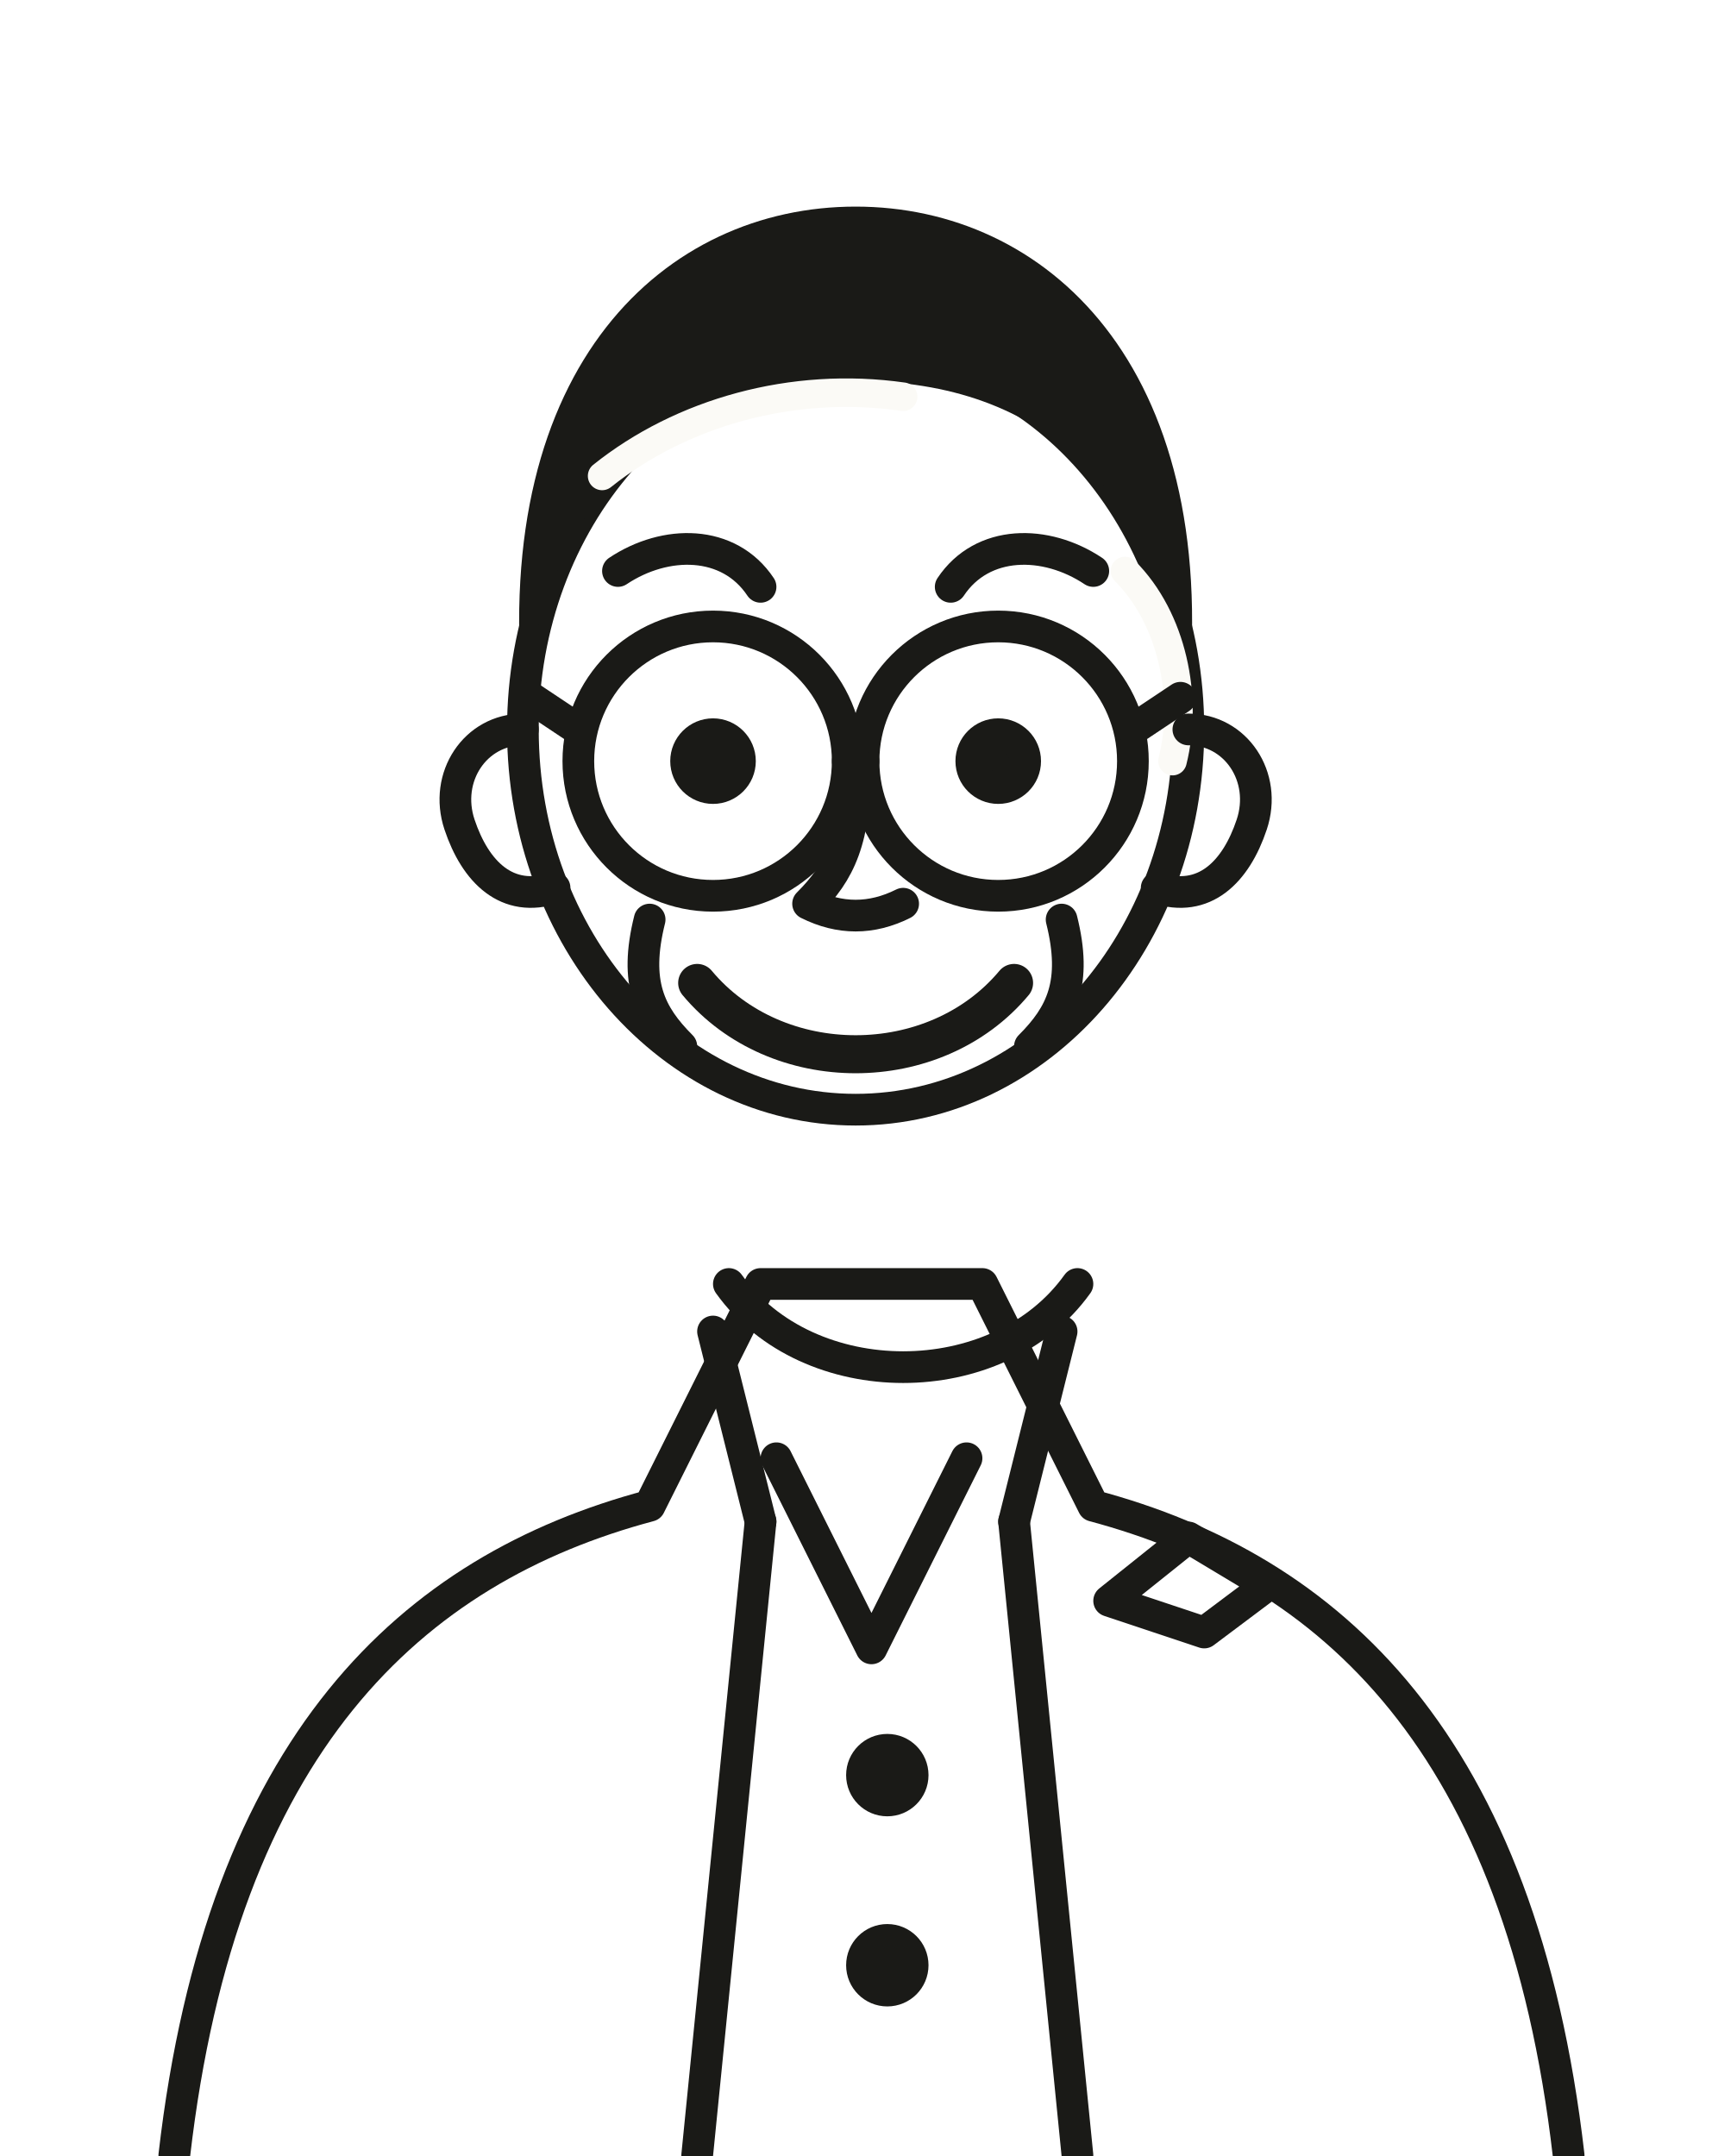
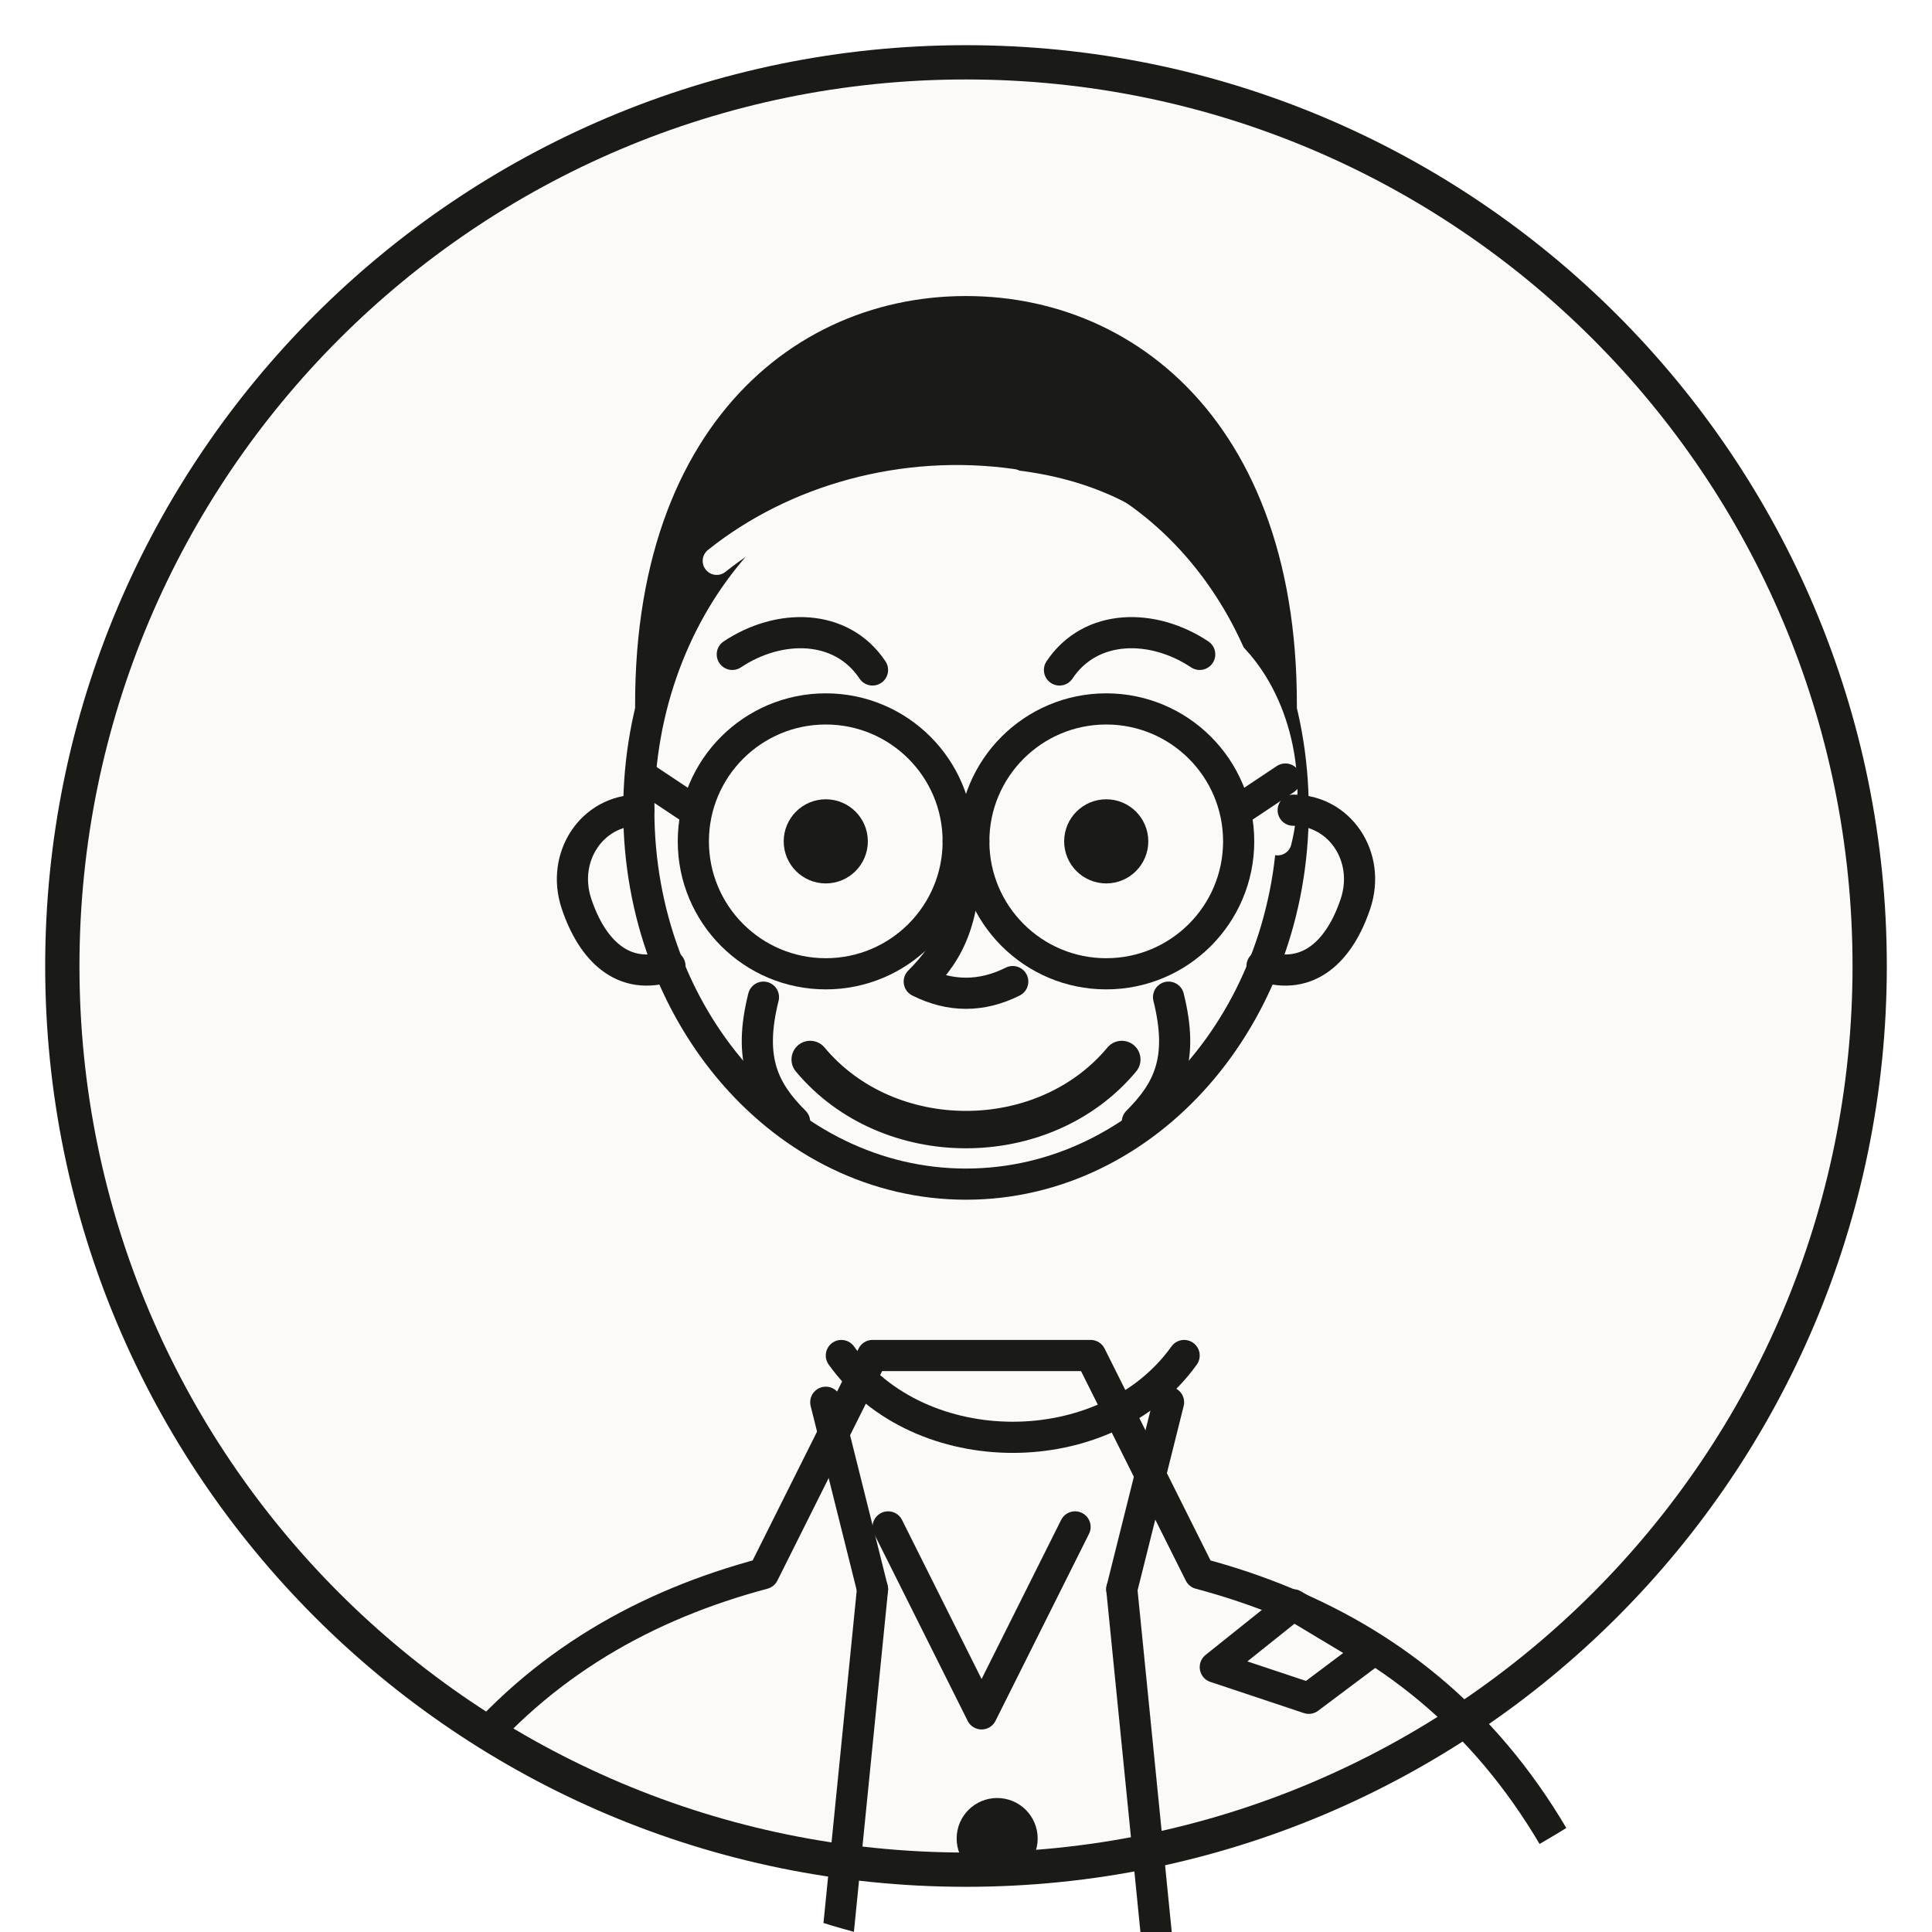
- <svg xmlns="http://www.w3.org/2000/svg" width="200" height="252" viewBox="0 0 108 136" role="img" aria-label="Mr Tharoor">
-   <g fill="none" stroke="#1A1A17" stroke-width="2" stroke-linecap="round" stroke-linejoin="round">
+ <svg xmlns="http://www.w3.org/2000/svg" width="220" height="220" viewBox="0 0 124 124" role="img" aria-label="Mr Tharoor">
+   <defs>
+     <clipPath id="tharoor-face">
+       <circle cx="62" cy="62" r="58" />
+     </clipPath>
+   </defs>
+   <circle cx="62" cy="62" r="58" fill="#FBFAF6" />
+   <g clip-path="url(#tharoor-face)" transform="translate(8 6)" fill="none" stroke="#1A1A17" stroke-width="2" stroke-linecap="round" stroke-linejoin="round">
    <path d="M11 136c3-26 15-37 30-41l7-14h14l7 14c15 4 27 15 30 41" />
    <path d="M46 81c5 7 17 7 22 0" />
    <path d="M45 84l3 12M67 84l-3 12" />
    <path d="M49 92l6 12 6-12" />
    <path d="M48 96l-4 40M64 96l4 40" />
    <circle cx="56" cy="112" r="1.6" fill="#1A1A17" />
    <circle cx="56" cy="124" r="1.6" fill="#1A1A17" />
    <path d="M70 101l5-4 5 3-4 3z" />
-     <ellipse cx="54" cy="46" rx="21" ry="24" />
+     <ellipse cx="54" cy="46" rx="21" ry="24" fill="#FBFAF6" />
    <path d="M33 44c-2-21 9-31 21-31s23 10 21 31c-2-13-9-20-21-20s-19 7-21 20z" fill="#1A1A17" stroke="none" />
    <path d="M38 30c5-4 12-6 19-5M71 36c3 3 4 8 3 12" stroke="#FBFAF6" stroke-width="1.8" />
    <path d="M33 46c-3 0-5 3-4 6s3 5 6 4M75 46c3 0 5 3 4 6s-3 5-6 4" />
-     <circle cx="45" cy="48" r="8.5" />
-     <circle cx="63" cy="48" r="8.5" />
+     <circle cx="45" cy="48" r="8.5" fill="#FBFAF6" />
+     <circle cx="63" cy="48" r="8.5" fill="#FBFAF6" />
    <path d="M53.5 48h1M36.5 46l-3-2M71.5 46l3-2" />
    <path d="M39 36c3-2 7-2 9 1M60 37c2-3 6-3 9-1" />
    <path d="M54 48c0 5-1 7-3 9 2 1 4 1 6 0" />
    <path d="M44 62c5 6 15 6 20 0" stroke-width="2.4" />
    <path d="M41 58c-1 4 0 6 2 8M67 58c1 4 0 6-2 8" />
    <circle cx="45" cy="48" r="1.7" fill="#1A1A17" />
    <circle cx="63" cy="48" r="1.7" fill="#1A1A17" />
  </g>
+   <circle cx="62" cy="62" r="58" fill="none" stroke="#1A1A17" stroke-width="2.2" />
</svg>
